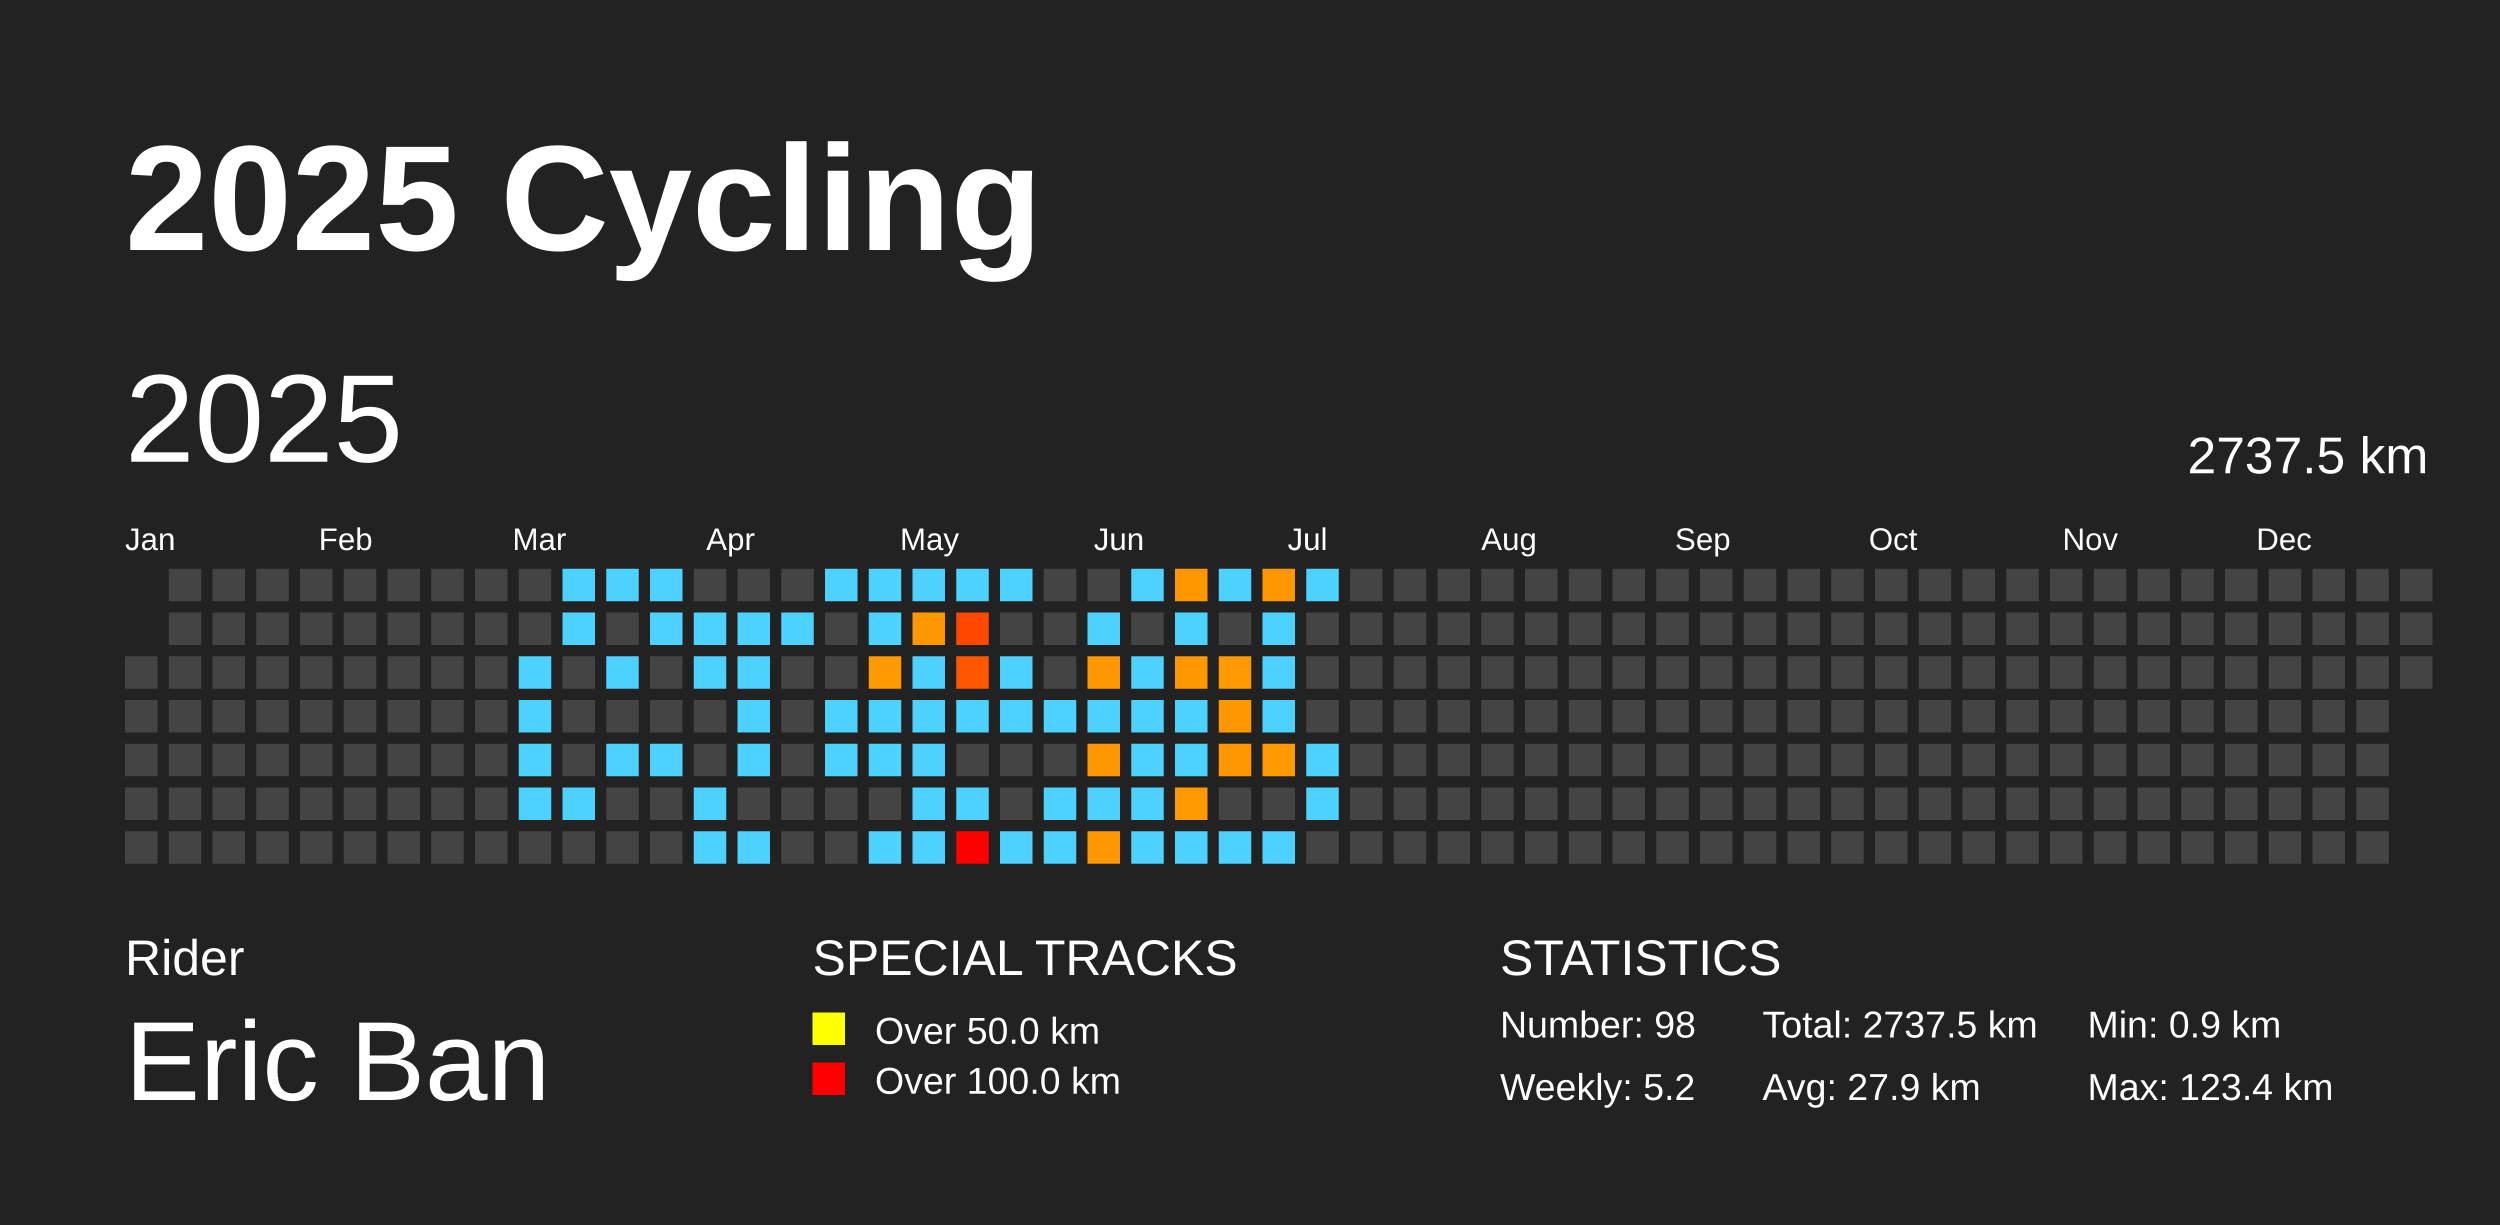
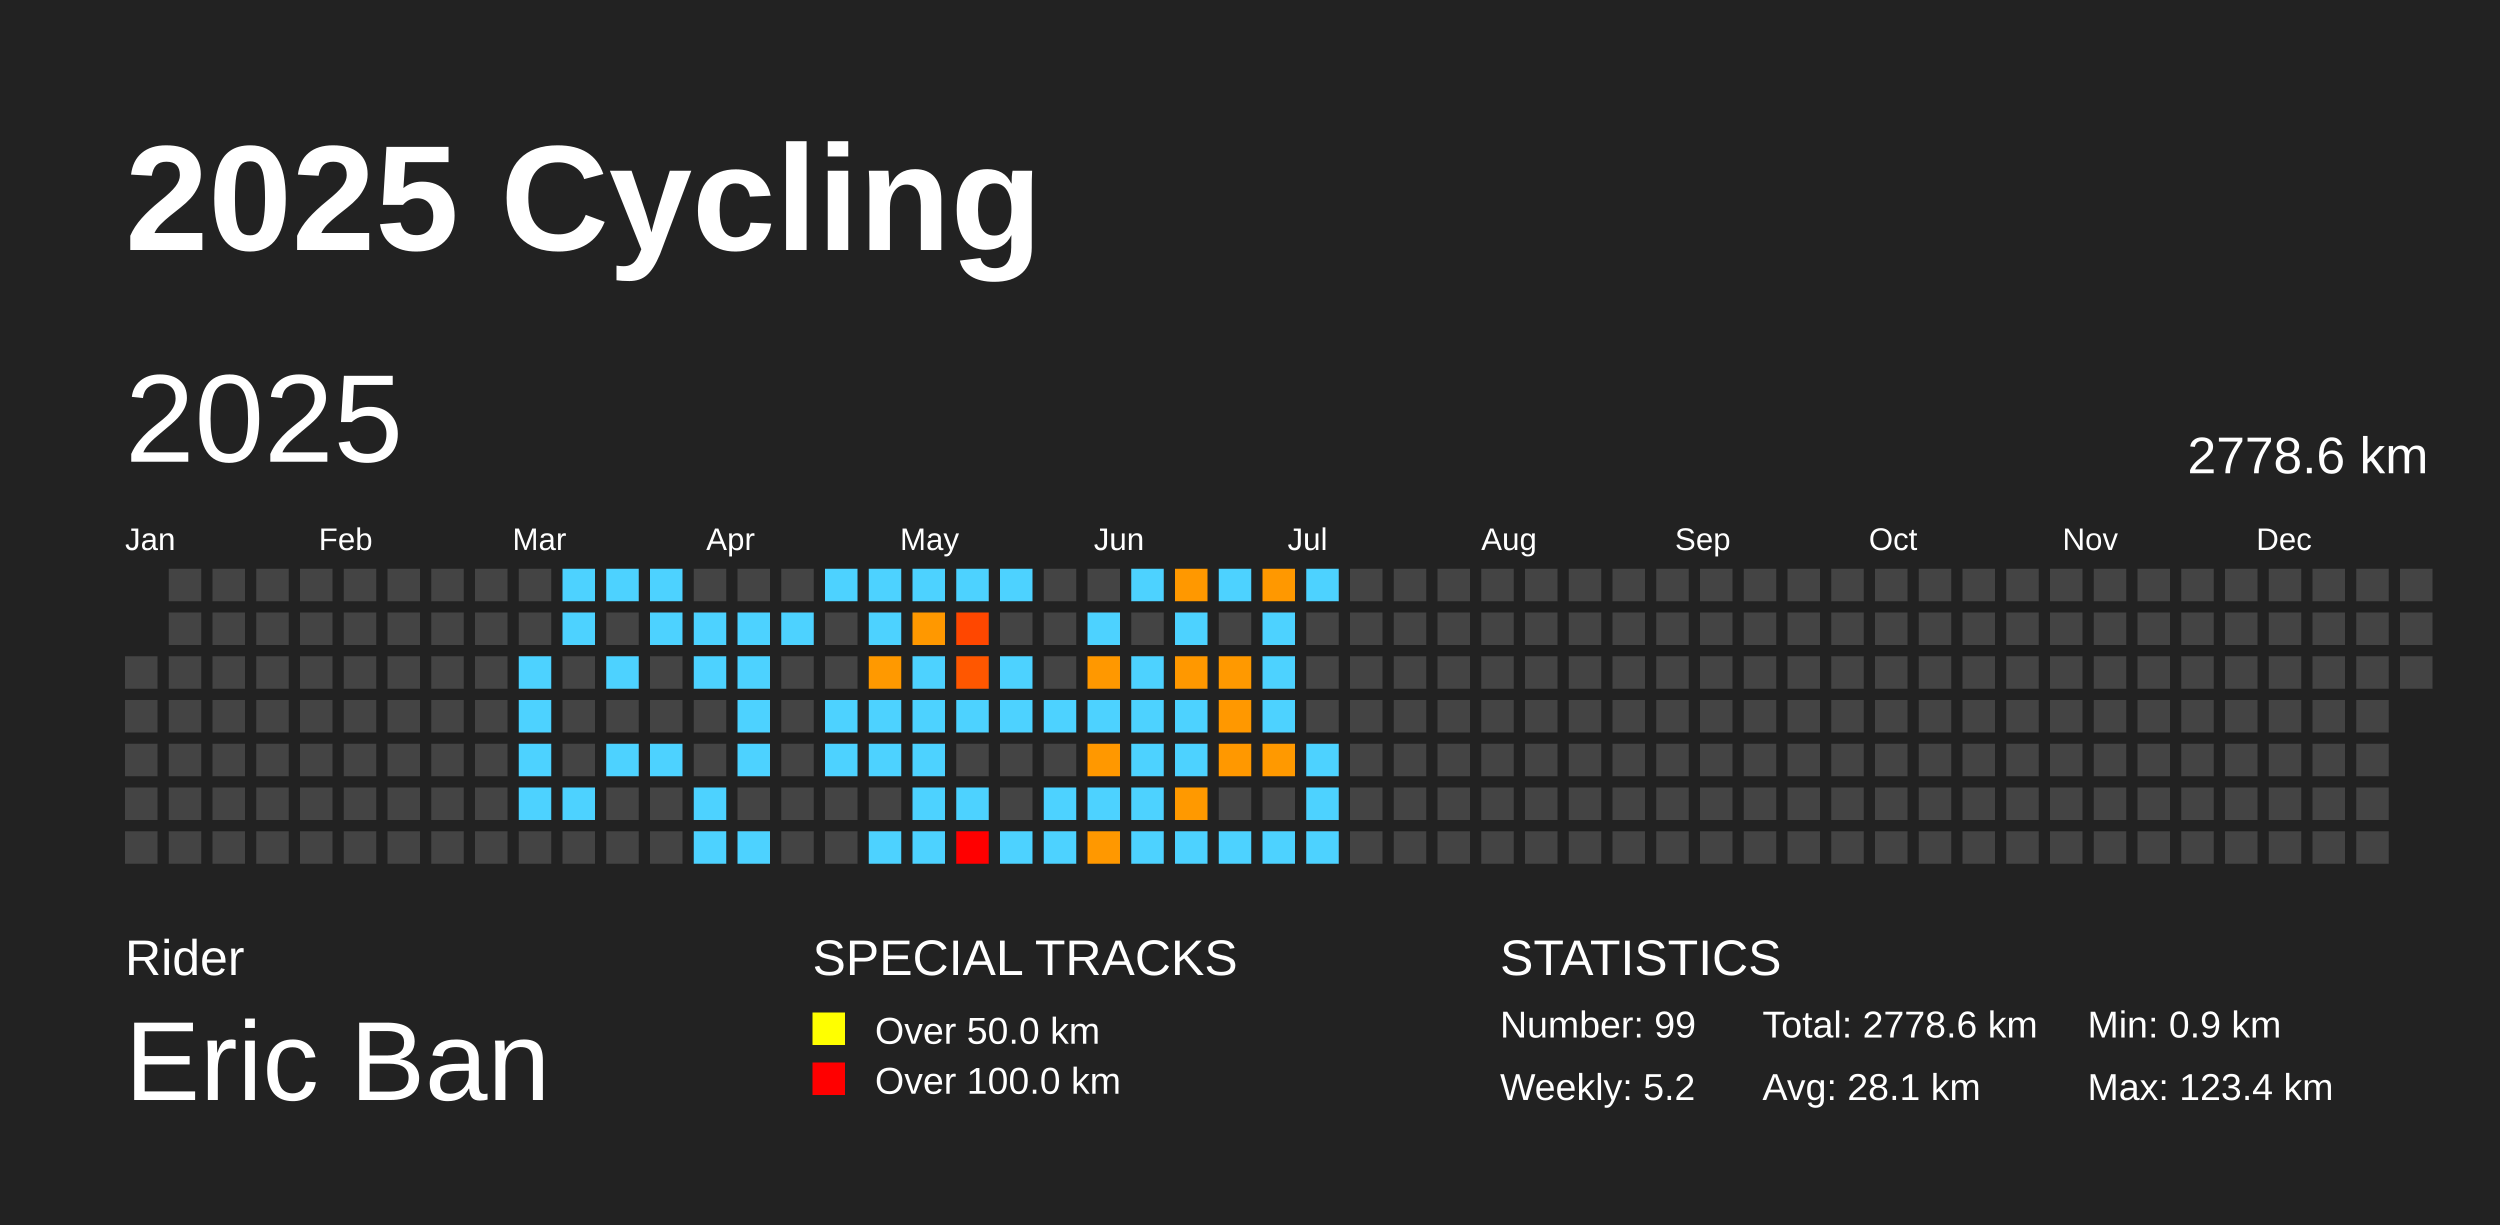
<svg xmlns="http://www.w3.org/2000/svg" baseProfile="full" height="98mm" version="1.1" viewBox="0,0,200,98" width="200mm">
  <defs />
  <rect fill="#222222" height="98" width="200" x="0" y="0" />
  <text fill="#FFFFFF" style="font-size:12px; font-family:Arial; font-weight:bold;" x="10" y="20">2025 Cycling</text>
  <text fill="#FFFFFF" style="font-size:4px; font-family:Arial" x="10" y="78">Rider</text>
  <text fill="#FFFFFF" style="font-size:9px; font-family:Arial" x="10" y="88">Eric Ban</text>
  <text fill="#FFFFFF" style="font-size:4px; font-family:Arial" x="65" y="78">SPECIAL TRACKS</text>
  <rect fill="yellow" height="2.6" width="2.6" x="65" y="81" />
  <text fill="#FFFFFF" style="font-size:3px; font-family:Arial" x="70" y="83.5">Over 50.0 km</text>
  <rect fill="red" height="2.6" width="2.6" x="65" y="85" />
  <text fill="#FFFFFF" style="font-size:3px; font-family:Arial" x="70" y="87.5">Over 100.0 km</text>
  <text fill="#FFFFFF" style="font-size:4px; font-family:Arial" x="120" y="78">STATISTICS</text>
-   <text fill="#FFFFFF" style="font-size:3px; font-family:Arial" x="120" y="83">Number: 98</text>
+   <text fill="#FFFFFF" style="font-size:3px; font-family:Arial" x="120" y="83">Number: 99</text>
  <text fill="#FFFFFF" style="font-size:3px; font-family:Arial" x="120" y="88">Weekly: 5.2</text>
-   <text fill="#FFFFFF" style="font-size:3px; font-family:Arial" x="141" y="83">Total: 2737.5 km</text>
-   <text fill="#FFFFFF" style="font-size:3px; font-family:Arial" x="141" y="88">Avg: 27.9 km</text>
+   <text fill="#FFFFFF" style="font-size:3px; font-family:Arial" x="141" y="83">Total: 2778.6 km</text>
+   <text fill="#FFFFFF" style="font-size:3px; font-family:Arial" x="141" y="88">Avg: 28.1 km</text>
  <text fill="#FFFFFF" style="font-size:3px; font-family:Arial" x="167" y="83">Min: 0.9 km</text>
  <text fill="#FFFFFF" style="font-size:3px; font-family:Arial" x="167" y="88">Max: 123.4 km</text>
  <text dominant-baseline="hanging" fill="#FFFFFF" style="font-size:10.0px; font-family:Arial;" x="10" y="30">2025</text>
-   <text dominant-baseline="hanging" fill="#FFFFFF" style="font-size:4.125px; font-family:Arial;" x="175" y="35">2737.5 km</text>
+   <text dominant-baseline="hanging" fill="#FFFFFF" style="font-size:4.125px; font-family:Arial;" x="175" y="35">2778.6 km</text>
  <text fill="#FFFFFF" style="font-size:2.5px; font-family:Arial" x="10.0" y="44">Jan</text>
  <text fill="#FFFFFF" style="font-size:2.5px; font-family:Arial" x="25.5" y="44">Feb</text>
  <text fill="#FFFFFF" style="font-size:2.5px; font-family:Arial" x="41.0" y="44">Mar</text>
  <text fill="#FFFFFF" style="font-size:2.5px; font-family:Arial" x="56.5" y="44">Apr</text>
  <text fill="#FFFFFF" style="font-size:2.5px; font-family:Arial" x="72.0" y="44">May</text>
  <text fill="#FFFFFF" style="font-size:2.5px; font-family:Arial" x="87.5" y="44">Jun</text>
  <text fill="#FFFFFF" style="font-size:2.5px; font-family:Arial" x="103.0" y="44">Jul</text>
  <text fill="#FFFFFF" style="font-size:2.5px; font-family:Arial" x="118.5" y="44">Aug</text>
  <text fill="#FFFFFF" style="font-size:2.5px; font-family:Arial" x="134.0" y="44">Sep</text>
  <text fill="#FFFFFF" style="font-size:2.5px; font-family:Arial" x="149.5" y="44">Oct</text>
  <text fill="#FFFFFF" style="font-size:2.5px; font-family:Arial" x="165.0" y="44">Nov</text>
  <text fill="#FFFFFF" style="font-size:2.5px; font-family:Arial" x="180.5" y="44">Dec</text>
  <rect fill="#444444" height="2.6" width="2.6" x="10.0" y="52.5" />
  <rect fill="#444444" height="2.6" width="2.6" x="10.0" y="56.0" />
  <rect fill="#444444" height="2.6" width="2.6" x="10.0" y="59.5" />
  <rect fill="#444444" height="2.6" width="2.6" x="10.0" y="63.0" />
  <rect fill="#444444" height="2.6" width="2.6" x="10.0" y="66.5" />
  <rect fill="#444444" height="2.6" width="2.6" x="13.5" y="45.5" />
  <rect fill="#444444" height="2.6" width="2.6" x="13.5" y="49.0" />
  <rect fill="#444444" height="2.6" width="2.6" x="13.5" y="52.5" />
  <rect fill="#444444" height="2.6" width="2.6" x="13.5" y="56.0" />
  <rect fill="#444444" height="2.6" width="2.6" x="13.5" y="59.5" />
  <rect fill="#444444" height="2.6" width="2.6" x="13.5" y="63.0" />
  <rect fill="#444444" height="2.6" width="2.6" x="13.5" y="66.5" />
  <rect fill="#444444" height="2.6" width="2.6" x="17.0" y="45.5" />
  <rect fill="#444444" height="2.6" width="2.6" x="17.0" y="49.0" />
  <rect fill="#444444" height="2.6" width="2.6" x="17.0" y="52.5" />
  <rect fill="#444444" height="2.6" width="2.6" x="17.0" y="56.0" />
  <rect fill="#444444" height="2.6" width="2.6" x="17.0" y="59.5" />
  <rect fill="#444444" height="2.6" width="2.6" x="17.0" y="63.0" />
  <rect fill="#444444" height="2.6" width="2.6" x="17.0" y="66.5" />
  <rect fill="#444444" height="2.6" width="2.6" x="20.5" y="45.5" />
  <rect fill="#444444" height="2.6" width="2.6" x="20.5" y="49.0" />
  <rect fill="#444444" height="2.6" width="2.6" x="20.5" y="52.5" />
  <rect fill="#444444" height="2.6" width="2.6" x="20.5" y="56.0" />
  <rect fill="#444444" height="2.6" width="2.6" x="20.5" y="59.5" />
  <rect fill="#444444" height="2.6" width="2.6" x="20.5" y="63.0" />
  <rect fill="#444444" height="2.6" width="2.6" x="20.5" y="66.5" />
  <rect fill="#444444" height="2.6" width="2.6" x="24.0" y="45.5" />
  <rect fill="#444444" height="2.6" width="2.6" x="24.0" y="49.0" />
  <rect fill="#444444" height="2.6" width="2.6" x="24.0" y="52.5" />
  <rect fill="#444444" height="2.6" width="2.6" x="24.0" y="56.0" />
  <rect fill="#444444" height="2.6" width="2.6" x="24.0" y="59.5" />
  <rect fill="#444444" height="2.6" width="2.6" x="24.0" y="63.0" />
  <rect fill="#444444" height="2.6" width="2.6" x="24.0" y="66.5" />
  <rect fill="#444444" height="2.6" width="2.6" x="27.5" y="45.5" />
  <rect fill="#444444" height="2.6" width="2.6" x="27.5" y="49.0" />
  <rect fill="#444444" height="2.6" width="2.6" x="27.5" y="52.5" />
  <rect fill="#444444" height="2.6" width="2.6" x="27.5" y="56.0" />
  <rect fill="#444444" height="2.6" width="2.6" x="27.5" y="59.5" />
  <rect fill="#444444" height="2.6" width="2.6" x="27.5" y="63.0" />
  <rect fill="#444444" height="2.6" width="2.6" x="27.5" y="66.5" />
  <rect fill="#444444" height="2.6" width="2.6" x="31.0" y="45.5" />
  <rect fill="#444444" height="2.6" width="2.6" x="31.0" y="49.0" />
  <rect fill="#444444" height="2.6" width="2.6" x="31.0" y="52.5" />
  <rect fill="#444444" height="2.6" width="2.6" x="31.0" y="56.0" />
  <rect fill="#444444" height="2.6" width="2.6" x="31.0" y="59.5" />
  <rect fill="#444444" height="2.6" width="2.6" x="31.0" y="63.0" />
  <rect fill="#444444" height="2.6" width="2.6" x="31.0" y="66.5" />
  <rect fill="#444444" height="2.6" width="2.6" x="34.5" y="45.5" />
  <rect fill="#444444" height="2.6" width="2.6" x="34.5" y="49.0" />
  <rect fill="#444444" height="2.6" width="2.6" x="34.5" y="52.5" />
  <rect fill="#444444" height="2.6" width="2.6" x="34.5" y="56.0" />
  <rect fill="#444444" height="2.6" width="2.6" x="34.5" y="59.5" />
  <rect fill="#444444" height="2.6" width="2.6" x="34.5" y="63.0" />
  <rect fill="#444444" height="2.6" width="2.6" x="34.5" y="66.5" />
  <rect fill="#444444" height="2.6" width="2.6" x="38.0" y="45.5" />
  <rect fill="#444444" height="2.6" width="2.6" x="38.0" y="49.0" />
  <rect fill="#444444" height="2.6" width="2.6" x="38.0" y="52.5" />
  <rect fill="#444444" height="2.6" width="2.6" x="38.0" y="56.0" />
  <rect fill="#444444" height="2.6" width="2.6" x="38.0" y="59.5" />
  <rect fill="#444444" height="2.6" width="2.6" x="38.0" y="63.0" />
  <rect fill="#444444" height="2.6" width="2.6" x="38.0" y="66.5" />
  <rect fill="#444444" height="2.6" width="2.6" x="41.5" y="45.5" />
  <rect fill="#444444" height="2.6" width="2.6" x="41.5" y="49.0" />
  <rect fill="#4dd2ff" height="2.6" width="2.6" x="41.5" y="52.5" />
  <rect fill="#4dd2ff" height="2.6" width="2.6" x="41.5" y="56.0" />
  <rect fill="#4dd2ff" height="2.6" width="2.6" x="41.5" y="59.5" />
  <rect fill="#4dd2ff" height="2.6" width="2.6" x="41.5" y="63.0" />
  <rect fill="#444444" height="2.6" width="2.6" x="41.5" y="66.5" />
  <rect fill="#4dd2ff" height="2.6" width="2.6" x="45.0" y="45.5" />
  <rect fill="#4dd2ff" height="2.6" width="2.6" x="45.0" y="49.0" />
  <rect fill="#444444" height="2.6" width="2.6" x="45.0" y="52.5" />
  <rect fill="#444444" height="2.6" width="2.6" x="45.0" y="56.0" />
  <rect fill="#444444" height="2.6" width="2.6" x="45.0" y="59.5" />
  <rect fill="#4dd2ff" height="2.6" width="2.6" x="45.0" y="63.0" />
  <rect fill="#444444" height="2.6" width="2.6" x="45.0" y="66.5" />
  <rect fill="#4dd2ff" height="2.6" width="2.6" x="48.5" y="45.5" />
  <rect fill="#444444" height="2.6" width="2.6" x="48.5" y="49.0" />
  <rect fill="#4dd2ff" height="2.6" width="2.6" x="48.5" y="52.5" />
  <rect fill="#444444" height="2.6" width="2.6" x="48.5" y="56.0" />
  <rect fill="#4dd2ff" height="2.6" width="2.6" x="48.5" y="59.5" />
  <rect fill="#444444" height="2.6" width="2.6" x="48.5" y="63.0" />
  <rect fill="#444444" height="2.6" width="2.6" x="48.5" y="66.5" />
  <rect fill="#4dd2ff" height="2.6" width="2.6" x="52.0" y="45.5" />
  <rect fill="#4dd2ff" height="2.6" width="2.6" x="52.0" y="49.0" />
  <rect fill="#444444" height="2.6" width="2.6" x="52.0" y="52.5" />
  <rect fill="#444444" height="2.6" width="2.6" x="52.0" y="56.0" />
  <rect fill="#4dd2ff" height="2.6" width="2.6" x="52.0" y="59.5" />
  <rect fill="#444444" height="2.6" width="2.6" x="52.0" y="63.0" />
  <rect fill="#444444" height="2.6" width="2.6" x="52.0" y="66.5" />
  <rect fill="#444444" height="2.6" width="2.6" x="55.5" y="45.5" />
  <rect fill="#4dd2ff" height="2.6" width="2.6" x="55.5" y="49.0" />
  <rect fill="#4dd2ff" height="2.6" width="2.6" x="55.5" y="52.5" />
  <rect fill="#444444" height="2.6" width="2.6" x="55.5" y="56.0" />
  <rect fill="#444444" height="2.6" width="2.6" x="55.5" y="59.5" />
  <rect fill="#4dd2ff" height="2.6" width="2.6" x="55.5" y="63.0" />
  <rect fill="#4dd2ff" height="2.6" width="2.6" x="55.5" y="66.5" />
  <rect fill="#444444" height="2.6" width="2.6" x="59.0" y="45.5" />
  <rect fill="#4dd2ff" height="2.6" width="2.6" x="59.0" y="49.0" />
  <rect fill="#4dd2ff" height="2.6" width="2.6" x="59.0" y="52.5" />
  <rect fill="#4dd2ff" height="2.6" width="2.6" x="59.0" y="56.0" />
  <rect fill="#4dd2ff" height="2.6" width="2.6" x="59.0" y="59.5" />
  <rect fill="#444444" height="2.6" width="2.6" x="59.0" y="63.0" />
  <rect fill="#4dd2ff" height="2.6" width="2.6" x="59.0" y="66.5" />
  <rect fill="#444444" height="2.6" width="2.6" x="62.5" y="45.5" />
  <rect fill="#4dd2ff" height="2.6" width="2.6" x="62.5" y="49.0" />
  <rect fill="#444444" height="2.6" width="2.6" x="62.5" y="52.5" />
  <rect fill="#444444" height="2.6" width="2.6" x="62.5" y="56.0" />
  <rect fill="#444444" height="2.6" width="2.6" x="62.5" y="59.5" />
  <rect fill="#444444" height="2.6" width="2.6" x="62.5" y="63.0" />
  <rect fill="#444444" height="2.6" width="2.6" x="62.5" y="66.5" />
  <rect fill="#4dd2ff" height="2.6" width="2.6" x="66.0" y="45.5" />
  <rect fill="#444444" height="2.6" width="2.6" x="66.0" y="49.0" />
  <rect fill="#444444" height="2.6" width="2.6" x="66.0" y="52.5" />
  <rect fill="#4dd2ff" height="2.6" width="2.6" x="66.0" y="56.0" />
  <rect fill="#4dd2ff" height="2.6" width="2.6" x="66.0" y="59.5" />
  <rect fill="#444444" height="2.6" width="2.6" x="66.0" y="63.0" />
  <rect fill="#444444" height="2.6" width="2.6" x="66.0" y="66.5" />
  <rect fill="#4dd2ff" height="2.6" width="2.6" x="69.5" y="45.5" />
  <rect fill="#4dd2ff" height="2.6" width="2.6" x="69.5" y="49.0" />
  <rect fill="#ff9900" height="2.6" width="2.6" x="69.5" y="52.5" />
  <rect fill="#4dd2ff" height="2.6" width="2.6" x="69.5" y="56.0" />
  <rect fill="#4dd2ff" height="2.6" width="2.6" x="69.5" y="59.5" />
  <rect fill="#444444" height="2.6" width="2.6" x="69.5" y="63.0" />
  <rect fill="#4dd2ff" height="2.6" width="2.6" x="69.5" y="66.5" />
  <rect fill="#4dd2ff" height="2.6" width="2.6" x="73.0" y="45.5" />
  <rect fill="#ff9800" height="2.6" width="2.6" x="73.0" y="49.0" />
  <rect fill="#4dd2ff" height="2.6" width="2.6" x="73.0" y="52.5" />
  <rect fill="#4dd2ff" height="2.6" width="2.6" x="73.0" y="56.0" />
  <rect fill="#4dd2ff" height="2.6" width="2.6" x="73.0" y="59.5" />
  <rect fill="#4dd2ff" height="2.6" width="2.6" x="73.0" y="63.0" />
  <rect fill="#4dd2ff" height="2.6" width="2.6" x="73.0" y="66.5" />
  <rect fill="#4dd2ff" height="2.6" width="2.6" x="76.5" y="45.5" />
  <rect fill="#ff4700" height="2.6" width="2.6" x="76.5" y="49.0" />
  <rect fill="#ff5700" height="2.6" width="2.6" x="76.5" y="52.5" />
  <rect fill="#4dd2ff" height="2.6" width="2.6" x="76.5" y="56.0" />
  <rect fill="#444444" height="2.6" width="2.6" x="76.5" y="59.5" />
  <rect fill="#4dd2ff" height="2.6" width="2.6" x="76.5" y="63.0" />
  <rect fill="red" height="2.6" width="2.6" x="76.5" y="66.5" />
  <rect fill="#4dd2ff" height="2.6" width="2.6" x="80.0" y="45.5" />
  <rect fill="#444444" height="2.6" width="2.6" x="80.0" y="49.0" />
  <rect fill="#4dd2ff" height="2.6" width="2.6" x="80.0" y="52.5" />
  <rect fill="#4dd2ff" height="2.6" width="2.6" x="80.0" y="56.0" />
  <rect fill="#444444" height="2.6" width="2.6" x="80.0" y="59.5" />
  <rect fill="#444444" height="2.6" width="2.6" x="80.0" y="63.0" />
  <rect fill="#4dd2ff" height="2.6" width="2.6" x="80.0" y="66.5" />
  <rect fill="#444444" height="2.6" width="2.6" x="83.5" y="45.5" />
  <rect fill="#444444" height="2.6" width="2.6" x="83.5" y="49.0" />
  <rect fill="#444444" height="2.6" width="2.6" x="83.5" y="52.5" />
  <rect fill="#4dd2ff" height="2.6" width="2.6" x="83.5" y="56.0" />
  <rect fill="#444444" height="2.6" width="2.6" x="83.5" y="59.5" />
  <rect fill="#4dd2ff" height="2.6" width="2.6" x="83.5" y="63.0" />
  <rect fill="#4dd2ff" height="2.6" width="2.6" x="83.5" y="66.5" />
  <rect fill="#444444" height="2.6" width="2.6" x="87.0" y="45.5" />
  <rect fill="#4dd2ff" height="2.6" width="2.6" x="87.0" y="49.0" />
  <rect fill="#ff9800" height="2.6" width="2.6" x="87.0" y="52.5" />
  <rect fill="#4dd2ff" height="2.6" width="2.6" x="87.0" y="56.0" />
  <rect fill="#ff9800" height="2.6" width="2.6" x="87.0" y="59.5" />
  <rect fill="#4dd2ff" height="2.6" width="2.6" x="87.0" y="63.0" />
  <rect fill="#ff9800" height="2.6" width="2.6" x="87.0" y="66.5" />
  <rect fill="#4dd2ff" height="2.6" width="2.6" x="90.5" y="45.5" />
  <rect fill="#444444" height="2.6" width="2.6" x="90.5" y="49.0" />
  <rect fill="#4dd2ff" height="2.6" width="2.6" x="90.5" y="52.5" />
  <rect fill="#4dd2ff" height="2.6" width="2.6" x="90.5" y="56.0" />
  <rect fill="#4dd2ff" height="2.6" width="2.6" x="90.5" y="59.5" />
  <rect fill="#4dd2ff" height="2.6" width="2.6" x="90.5" y="63.0" />
  <rect fill="#4dd2ff" height="2.6" width="2.6" x="90.5" y="66.5" />
  <rect fill="#ff9800" height="2.6" width="2.6" x="94.0" y="45.5" />
  <rect fill="#4dd2ff" height="2.6" width="2.6" x="94.0" y="49.0" />
  <rect fill="#ff9800" height="2.6" width="2.6" x="94.0" y="52.5" />
  <rect fill="#4dd2ff" height="2.6" width="2.6" x="94.0" y="56.0" />
  <rect fill="#4dd2ff" height="2.6" width="2.6" x="94.0" y="59.5" />
  <rect fill="#ff9900" height="2.6" width="2.6" x="94.0" y="63.0" />
  <rect fill="#4dd2ff" height="2.6" width="2.6" x="94.0" y="66.5" />
  <rect fill="#4dd2ff" height="2.6" width="2.6" x="97.5" y="45.5" />
  <rect fill="#444444" height="2.6" width="2.6" x="97.5" y="49.0" />
  <rect fill="#ff9900" height="2.6" width="2.6" x="97.5" y="52.5" />
  <rect fill="#ff9800" height="2.6" width="2.6" x="97.5" y="56.0" />
  <rect fill="#ff9800" height="2.6" width="2.6" x="97.5" y="59.5" />
  <rect fill="#444444" height="2.6" width="2.6" x="97.5" y="63.0" />
  <rect fill="#4dd2ff" height="2.6" width="2.6" x="97.5" y="66.5" />
  <rect fill="#ff9800" height="2.6" width="2.6" x="101.0" y="45.5" />
  <rect fill="#4dd2ff" height="2.6" width="2.6" x="101.0" y="49.0" />
  <rect fill="#4dd2ff" height="2.6" width="2.6" x="101.0" y="52.5" />
  <rect fill="#4dd2ff" height="2.6" width="2.6" x="101.0" y="56.0" />
  <rect fill="#ff9900" height="2.6" width="2.6" x="101.0" y="59.5" />
  <rect fill="#444444" height="2.6" width="2.6" x="101.0" y="63.0" />
  <rect fill="#4dd2ff" height="2.6" width="2.6" x="101.0" y="66.5" />
  <rect fill="#4dd2ff" height="2.6" width="2.6" x="104.5" y="45.5" />
  <rect fill="#444444" height="2.6" width="2.6" x="104.5" y="49.0" />
  <rect fill="#444444" height="2.6" width="2.6" x="104.5" y="52.5" />
  <rect fill="#444444" height="2.6" width="2.6" x="104.5" y="56.0" />
  <rect fill="#4dd2ff" height="2.6" width="2.6" x="104.5" y="59.5" />
  <rect fill="#4dd2ff" height="2.6" width="2.6" x="104.5" y="63.0" />
-   <rect fill="#444444" height="2.6" width="2.6" x="104.5" y="66.5" />
+   <rect fill="#4dd2ff" height="2.6" width="2.6" x="104.5" y="66.5" />
  <rect fill="#444444" height="2.6" width="2.6" x="108.0" y="45.5" />
  <rect fill="#444444" height="2.6" width="2.6" x="108.0" y="49.0" />
  <rect fill="#444444" height="2.6" width="2.6" x="108.0" y="52.5" />
  <rect fill="#444444" height="2.6" width="2.6" x="108.0" y="56.0" />
  <rect fill="#444444" height="2.6" width="2.6" x="108.0" y="59.5" />
  <rect fill="#444444" height="2.6" width="2.6" x="108.0" y="63.0" />
  <rect fill="#444444" height="2.6" width="2.6" x="108.0" y="66.5" />
  <rect fill="#444444" height="2.6" width="2.6" x="111.5" y="45.5" />
  <rect fill="#444444" height="2.6" width="2.6" x="111.5" y="49.0" />
  <rect fill="#444444" height="2.6" width="2.6" x="111.5" y="52.5" />
  <rect fill="#444444" height="2.6" width="2.6" x="111.5" y="56.0" />
  <rect fill="#444444" height="2.6" width="2.6" x="111.5" y="59.5" />
  <rect fill="#444444" height="2.6" width="2.6" x="111.5" y="63.0" />
  <rect fill="#444444" height="2.6" width="2.6" x="111.5" y="66.5" />
  <rect fill="#444444" height="2.6" width="2.6" x="115.0" y="45.5" />
  <rect fill="#444444" height="2.6" width="2.6" x="115.0" y="49.0" />
  <rect fill="#444444" height="2.6" width="2.6" x="115.0" y="52.5" />
  <rect fill="#444444" height="2.6" width="2.6" x="115.0" y="56.0" />
  <rect fill="#444444" height="2.6" width="2.6" x="115.0" y="59.5" />
  <rect fill="#444444" height="2.6" width="2.6" x="115.0" y="63.0" />
  <rect fill="#444444" height="2.6" width="2.6" x="115.0" y="66.5" />
  <rect fill="#444444" height="2.6" width="2.6" x="118.5" y="45.5" />
  <rect fill="#444444" height="2.6" width="2.6" x="118.5" y="49.0" />
  <rect fill="#444444" height="2.6" width="2.6" x="118.5" y="52.5" />
  <rect fill="#444444" height="2.6" width="2.6" x="118.5" y="56.0" />
  <rect fill="#444444" height="2.6" width="2.6" x="118.5" y="59.5" />
  <rect fill="#444444" height="2.6" width="2.6" x="118.5" y="63.0" />
  <rect fill="#444444" height="2.6" width="2.6" x="118.5" y="66.5" />
  <rect fill="#444444" height="2.6" width="2.6" x="122.0" y="45.5" />
  <rect fill="#444444" height="2.6" width="2.6" x="122.0" y="49.0" />
  <rect fill="#444444" height="2.6" width="2.6" x="122.0" y="52.5" />
  <rect fill="#444444" height="2.6" width="2.6" x="122.0" y="56.0" />
  <rect fill="#444444" height="2.6" width="2.6" x="122.0" y="59.5" />
  <rect fill="#444444" height="2.6" width="2.6" x="122.0" y="63.0" />
  <rect fill="#444444" height="2.6" width="2.6" x="122.0" y="66.5" />
  <rect fill="#444444" height="2.6" width="2.6" x="125.5" y="45.5" />
  <rect fill="#444444" height="2.6" width="2.6" x="125.5" y="49.0" />
  <rect fill="#444444" height="2.6" width="2.6" x="125.5" y="52.5" />
  <rect fill="#444444" height="2.6" width="2.6" x="125.5" y="56.0" />
  <rect fill="#444444" height="2.6" width="2.6" x="125.5" y="59.5" />
  <rect fill="#444444" height="2.6" width="2.6" x="125.5" y="63.0" />
  <rect fill="#444444" height="2.6" width="2.6" x="125.5" y="66.5" />
  <rect fill="#444444" height="2.6" width="2.6" x="129.0" y="45.5" />
  <rect fill="#444444" height="2.6" width="2.6" x="129.0" y="49.0" />
  <rect fill="#444444" height="2.6" width="2.6" x="129.0" y="52.5" />
  <rect fill="#444444" height="2.6" width="2.6" x="129.0" y="56.0" />
  <rect fill="#444444" height="2.6" width="2.6" x="129.0" y="59.5" />
  <rect fill="#444444" height="2.6" width="2.6" x="129.0" y="63.0" />
  <rect fill="#444444" height="2.6" width="2.6" x="129.0" y="66.5" />
  <rect fill="#444444" height="2.6" width="2.6" x="132.5" y="45.5" />
  <rect fill="#444444" height="2.6" width="2.6" x="132.5" y="49.0" />
  <rect fill="#444444" height="2.6" width="2.6" x="132.5" y="52.5" />
  <rect fill="#444444" height="2.6" width="2.6" x="132.5" y="56.0" />
  <rect fill="#444444" height="2.6" width="2.6" x="132.5" y="59.5" />
  <rect fill="#444444" height="2.6" width="2.6" x="132.5" y="63.0" />
  <rect fill="#444444" height="2.6" width="2.6" x="132.5" y="66.5" />
  <rect fill="#444444" height="2.6" width="2.6" x="136.0" y="45.5" />
  <rect fill="#444444" height="2.6" width="2.6" x="136.0" y="49.0" />
  <rect fill="#444444" height="2.6" width="2.6" x="136.0" y="52.5" />
  <rect fill="#444444" height="2.6" width="2.6" x="136.0" y="56.0" />
  <rect fill="#444444" height="2.6" width="2.6" x="136.0" y="59.5" />
  <rect fill="#444444" height="2.6" width="2.6" x="136.0" y="63.0" />
  <rect fill="#444444" height="2.6" width="2.6" x="136.0" y="66.5" />
  <rect fill="#444444" height="2.6" width="2.6" x="139.5" y="45.5" />
  <rect fill="#444444" height="2.6" width="2.6" x="139.5" y="49.0" />
  <rect fill="#444444" height="2.6" width="2.6" x="139.5" y="52.5" />
  <rect fill="#444444" height="2.6" width="2.6" x="139.5" y="56.0" />
  <rect fill="#444444" height="2.6" width="2.6" x="139.5" y="59.5" />
  <rect fill="#444444" height="2.6" width="2.6" x="139.5" y="63.0" />
  <rect fill="#444444" height="2.6" width="2.6" x="139.5" y="66.5" />
  <rect fill="#444444" height="2.6" width="2.6" x="143.0" y="45.5" />
  <rect fill="#444444" height="2.6" width="2.6" x="143.0" y="49.0" />
  <rect fill="#444444" height="2.6" width="2.6" x="143.0" y="52.5" />
  <rect fill="#444444" height="2.6" width="2.6" x="143.0" y="56.0" />
  <rect fill="#444444" height="2.6" width="2.6" x="143.0" y="59.5" />
  <rect fill="#444444" height="2.6" width="2.6" x="143.0" y="63.0" />
  <rect fill="#444444" height="2.6" width="2.6" x="143.0" y="66.5" />
  <rect fill="#444444" height="2.6" width="2.6" x="146.5" y="45.5" />
  <rect fill="#444444" height="2.6" width="2.6" x="146.5" y="49.0" />
  <rect fill="#444444" height="2.6" width="2.6" x="146.5" y="52.5" />
  <rect fill="#444444" height="2.6" width="2.6" x="146.5" y="56.0" />
  <rect fill="#444444" height="2.6" width="2.6" x="146.5" y="59.5" />
  <rect fill="#444444" height="2.6" width="2.6" x="146.5" y="63.0" />
  <rect fill="#444444" height="2.6" width="2.6" x="146.5" y="66.5" />
  <rect fill="#444444" height="2.6" width="2.6" x="150.0" y="45.5" />
  <rect fill="#444444" height="2.6" width="2.6" x="150.0" y="49.0" />
  <rect fill="#444444" height="2.6" width="2.6" x="150.0" y="52.5" />
  <rect fill="#444444" height="2.6" width="2.6" x="150.0" y="56.0" />
  <rect fill="#444444" height="2.6" width="2.6" x="150.0" y="59.5" />
  <rect fill="#444444" height="2.6" width="2.6" x="150.0" y="63.0" />
  <rect fill="#444444" height="2.6" width="2.6" x="150.0" y="66.5" />
  <rect fill="#444444" height="2.6" width="2.6" x="153.5" y="45.5" />
  <rect fill="#444444" height="2.6" width="2.6" x="153.5" y="49.0" />
  <rect fill="#444444" height="2.6" width="2.6" x="153.5" y="52.5" />
  <rect fill="#444444" height="2.6" width="2.6" x="153.5" y="56.0" />
  <rect fill="#444444" height="2.6" width="2.6" x="153.5" y="59.5" />
  <rect fill="#444444" height="2.6" width="2.6" x="153.5" y="63.0" />
  <rect fill="#444444" height="2.6" width="2.6" x="153.5" y="66.5" />
  <rect fill="#444444" height="2.6" width="2.6" x="157.0" y="45.5" />
  <rect fill="#444444" height="2.6" width="2.6" x="157.0" y="49.0" />
  <rect fill="#444444" height="2.6" width="2.6" x="157.0" y="52.5" />
  <rect fill="#444444" height="2.6" width="2.6" x="157.0" y="56.0" />
  <rect fill="#444444" height="2.6" width="2.6" x="157.0" y="59.5" />
  <rect fill="#444444" height="2.6" width="2.6" x="157.0" y="63.0" />
  <rect fill="#444444" height="2.6" width="2.6" x="157.0" y="66.5" />
  <rect fill="#444444" height="2.6" width="2.6" x="160.5" y="45.5" />
  <rect fill="#444444" height="2.6" width="2.6" x="160.5" y="49.0" />
  <rect fill="#444444" height="2.6" width="2.6" x="160.5" y="52.5" />
  <rect fill="#444444" height="2.6" width="2.6" x="160.5" y="56.0" />
  <rect fill="#444444" height="2.6" width="2.6" x="160.5" y="59.5" />
  <rect fill="#444444" height="2.6" width="2.6" x="160.5" y="63.0" />
  <rect fill="#444444" height="2.6" width="2.6" x="160.5" y="66.5" />
  <rect fill="#444444" height="2.6" width="2.6" x="164.0" y="45.5" />
  <rect fill="#444444" height="2.6" width="2.6" x="164.0" y="49.0" />
  <rect fill="#444444" height="2.6" width="2.6" x="164.0" y="52.5" />
  <rect fill="#444444" height="2.6" width="2.6" x="164.0" y="56.0" />
  <rect fill="#444444" height="2.6" width="2.6" x="164.0" y="59.5" />
  <rect fill="#444444" height="2.6" width="2.6" x="164.0" y="63.0" />
  <rect fill="#444444" height="2.6" width="2.6" x="164.0" y="66.5" />
  <rect fill="#444444" height="2.6" width="2.6" x="167.5" y="45.5" />
  <rect fill="#444444" height="2.6" width="2.6" x="167.5" y="49.0" />
  <rect fill="#444444" height="2.6" width="2.6" x="167.5" y="52.5" />
  <rect fill="#444444" height="2.6" width="2.6" x="167.5" y="56.0" />
  <rect fill="#444444" height="2.6" width="2.6" x="167.5" y="59.5" />
  <rect fill="#444444" height="2.6" width="2.6" x="167.5" y="63.0" />
  <rect fill="#444444" height="2.6" width="2.6" x="167.5" y="66.5" />
  <rect fill="#444444" height="2.6" width="2.6" x="171.0" y="45.5" />
  <rect fill="#444444" height="2.6" width="2.6" x="171.0" y="49.0" />
  <rect fill="#444444" height="2.6" width="2.6" x="171.0" y="52.5" />
  <rect fill="#444444" height="2.6" width="2.6" x="171.0" y="56.0" />
  <rect fill="#444444" height="2.6" width="2.6" x="171.0" y="59.5" />
  <rect fill="#444444" height="2.6" width="2.6" x="171.0" y="63.0" />
  <rect fill="#444444" height="2.6" width="2.6" x="171.0" y="66.5" />
  <rect fill="#444444" height="2.6" width="2.6" x="174.5" y="45.5" />
  <rect fill="#444444" height="2.6" width="2.6" x="174.5" y="49.0" />
  <rect fill="#444444" height="2.6" width="2.6" x="174.5" y="52.5" />
  <rect fill="#444444" height="2.6" width="2.6" x="174.5" y="56.0" />
  <rect fill="#444444" height="2.6" width="2.6" x="174.5" y="59.5" />
  <rect fill="#444444" height="2.6" width="2.6" x="174.5" y="63.0" />
  <rect fill="#444444" height="2.6" width="2.6" x="174.5" y="66.5" />
  <rect fill="#444444" height="2.6" width="2.6" x="178.0" y="45.5" />
  <rect fill="#444444" height="2.6" width="2.6" x="178.0" y="49.0" />
  <rect fill="#444444" height="2.6" width="2.6" x="178.0" y="52.5" />
  <rect fill="#444444" height="2.6" width="2.6" x="178.0" y="56.0" />
  <rect fill="#444444" height="2.6" width="2.6" x="178.0" y="59.5" />
  <rect fill="#444444" height="2.6" width="2.6" x="178.0" y="63.0" />
  <rect fill="#444444" height="2.6" width="2.6" x="178.0" y="66.5" />
  <rect fill="#444444" height="2.6" width="2.6" x="181.5" y="45.5" />
  <rect fill="#444444" height="2.6" width="2.6" x="181.5" y="49.0" />
  <rect fill="#444444" height="2.6" width="2.6" x="181.5" y="52.5" />
  <rect fill="#444444" height="2.6" width="2.6" x="181.5" y="56.0" />
  <rect fill="#444444" height="2.6" width="2.6" x="181.5" y="59.5" />
  <rect fill="#444444" height="2.6" width="2.6" x="181.5" y="63.0" />
  <rect fill="#444444" height="2.6" width="2.6" x="181.5" y="66.5" />
  <rect fill="#444444" height="2.6" width="2.6" x="185.0" y="45.5" />
  <rect fill="#444444" height="2.6" width="2.6" x="185.0" y="49.0" />
  <rect fill="#444444" height="2.6" width="2.6" x="185.0" y="52.5" />
  <rect fill="#444444" height="2.6" width="2.6" x="185.0" y="56.0" />
  <rect fill="#444444" height="2.6" width="2.6" x="185.0" y="59.5" />
  <rect fill="#444444" height="2.6" width="2.6" x="185.0" y="63.0" />
  <rect fill="#444444" height="2.6" width="2.6" x="185.0" y="66.5" />
  <rect fill="#444444" height="2.6" width="2.6" x="188.5" y="45.5" />
  <rect fill="#444444" height="2.6" width="2.6" x="188.5" y="49.0" />
  <rect fill="#444444" height="2.6" width="2.6" x="188.5" y="52.5" />
  <rect fill="#444444" height="2.6" width="2.6" x="188.5" y="56.0" />
  <rect fill="#444444" height="2.6" width="2.6" x="188.5" y="59.5" />
  <rect fill="#444444" height="2.6" width="2.6" x="188.5" y="63.0" />
  <rect fill="#444444" height="2.6" width="2.6" x="188.5" y="66.5" />
  <rect fill="#444444" height="2.6" width="2.6" x="192.0" y="45.5" />
  <rect fill="#444444" height="2.6" width="2.6" x="192.0" y="49.0" />
  <rect fill="#444444" height="2.6" width="2.6" x="192.0" y="52.5" />
</svg>
